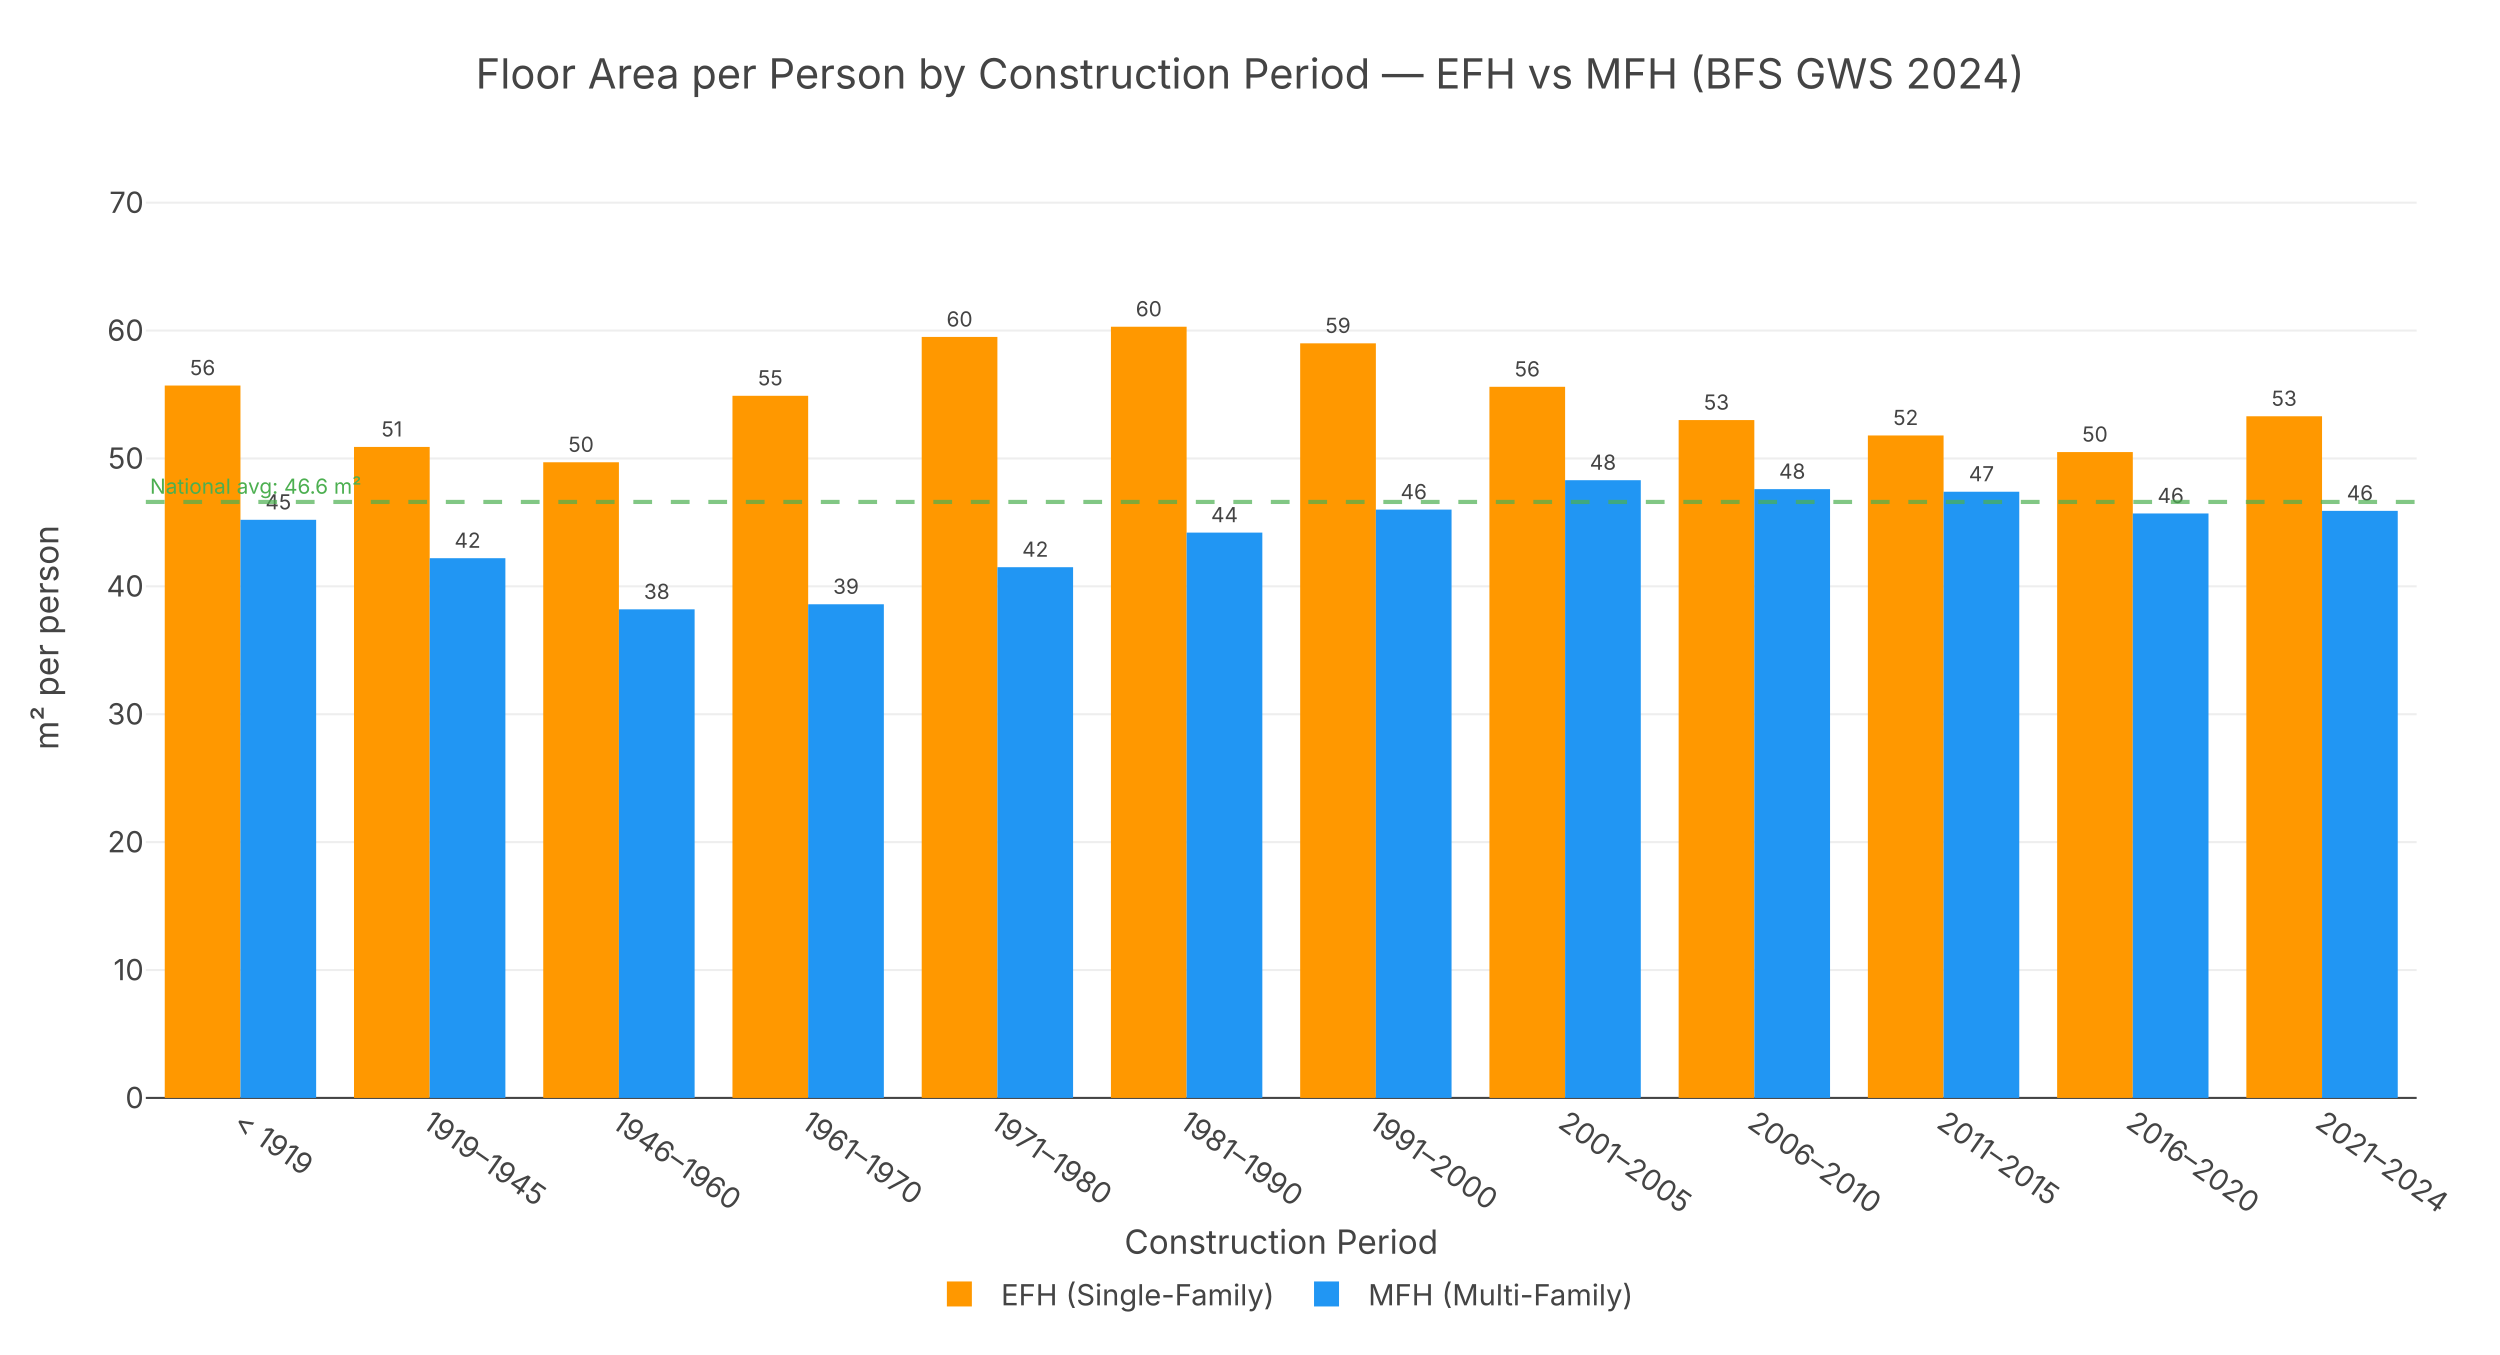
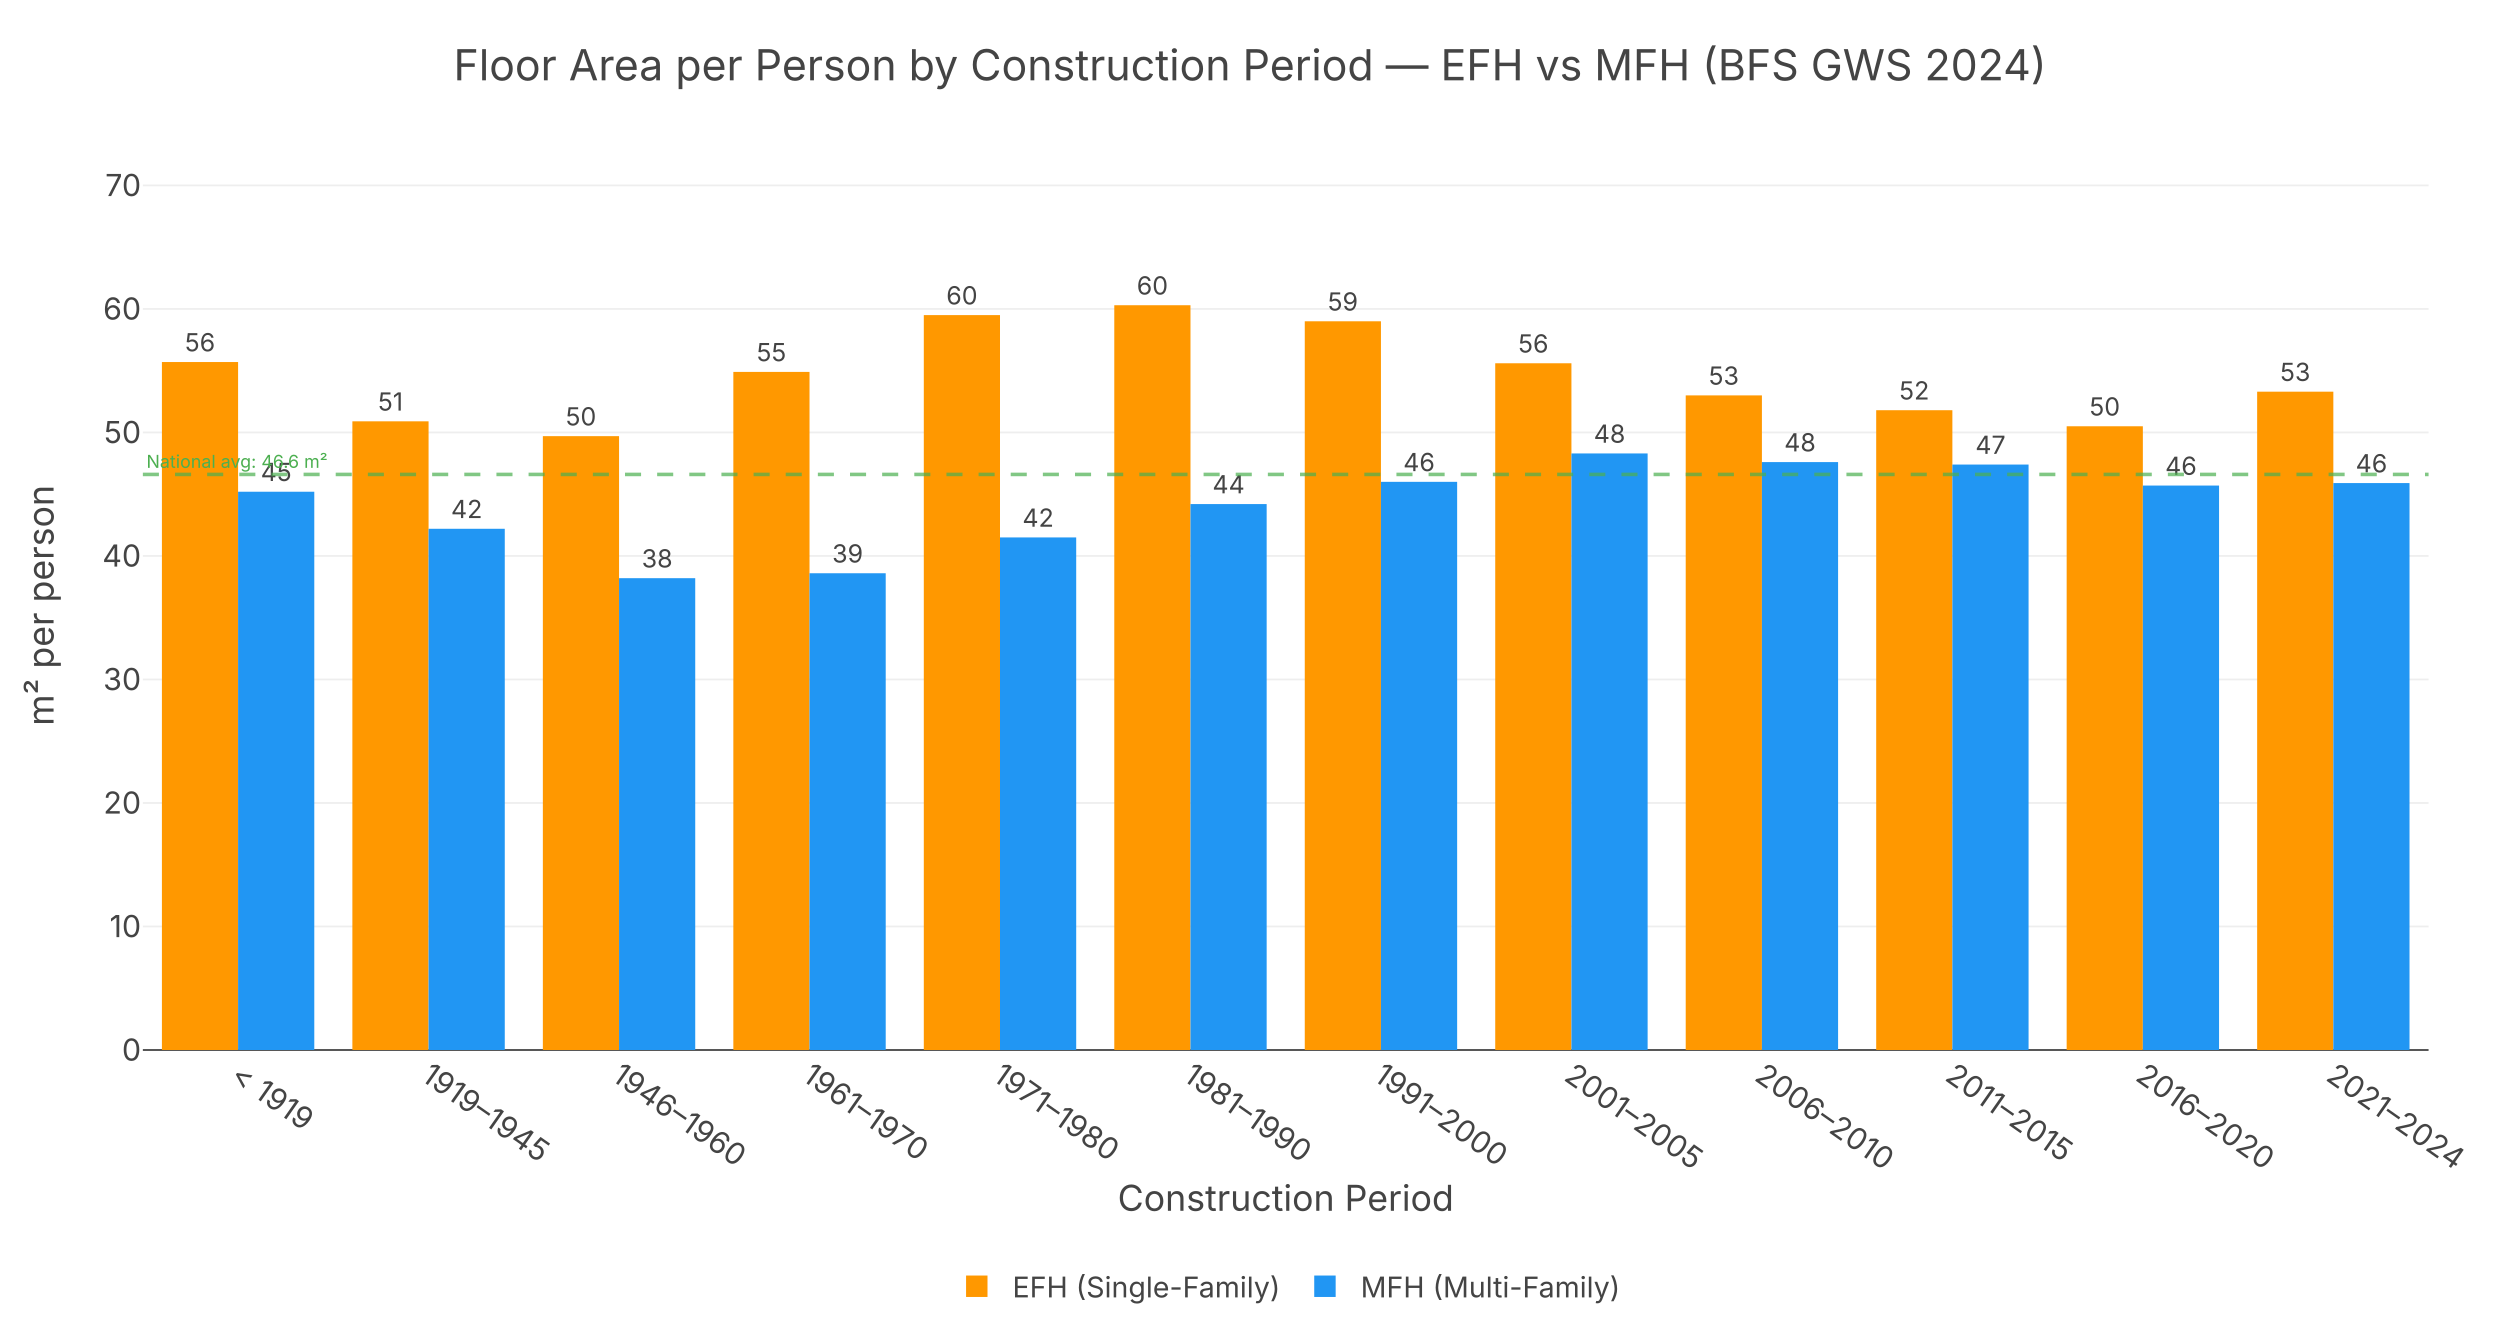
- <svg xmlns="http://www.w3.org/2000/svg" class="main-svg" width="1200" height="650" style="" viewBox="0 0 1200 650">
-   <rect x="0" y="0" width="1200" height="650" style="fill: rgb(255, 255, 255); fill-opacity: 1;" />
-   <defs id="defs-b9a126">
+ <svg xmlns="http://www.w3.org/2000/svg" class="main-svg" width="1400" height="750" style="" viewBox="0 0 1400 750">
+   <rect x="0" y="0" width="1400" height="750" style="fill: rgb(255, 255, 255); fill-opacity: 1;" />
+   <defs id="defs-a57d2b">
    <g class="clips">
-       <clipPath id="clipb9a126xyplot" class="plotclip">
-         <rect width="1090" height="442" />
+       <clipPath id="clipa57d2bxyplot" class="plotclip">
+         <rect width="1280" height="498" />
      </clipPath>
-       <clipPath class="axesclip" id="clipb9a126x">
-         <rect x="70" y="0" width="1090" height="650" />
+       <clipPath class="axesclip" id="clipa57d2bx">
+         <rect x="80" y="0" width="1280" height="750" />
      </clipPath>
-       <clipPath class="axesclip" id="clipb9a126y">
-         <rect x="0" y="85" width="1200" height="442" />
+       <clipPath class="axesclip" id="clipa57d2by">
+         <rect x="0" y="90" width="1400" height="498" />
      </clipPath>
-       <clipPath class="axesclip" id="clipb9a126xy">
-         <rect x="70" y="85" width="1090" height="442" />
+       <clipPath class="axesclip" id="clipa57d2bxy">
+         <rect x="80" y="90" width="1280" height="498" />
      </clipPath>
    </g>
    <g class="gradients" />
    <g class="patterns" />
  </defs>
  <g class="bglayer" />
  <g class="layer-below">
    <g class="imagelayer" />
    <g class="shapelayer" />
  </g>
  <g class="cartesianlayer">
    <g class="subplot xy">
      <g class="layer-subplot">
        <g class="shapelayer" />
        <g class="imagelayer" />
      </g>
      <g class="minor-gridlayer">
        <g class="x" />
        <g class="y" />
      </g>
      <g class="gridlayer">
        <g class="x" />
        <g class="y">
-           <path class="ygrid crisp" transform="translate(0,465.61)" d="M70,0h1090" style="stroke: rgb(238, 238, 238); stroke-opacity: 1; stroke-width: 1px;" />
-           <path class="ygrid crisp" transform="translate(0,404.22)" d="M70,0h1090" style="stroke: rgb(238, 238, 238); stroke-opacity: 1; stroke-width: 1px;" />
-           <path class="ygrid crisp" transform="translate(0,342.83)" d="M70,0h1090" style="stroke: rgb(238, 238, 238); stroke-opacity: 1; stroke-width: 1px;" />
-           <path class="ygrid crisp" transform="translate(0,281.44)" d="M70,0h1090" style="stroke: rgb(238, 238, 238); stroke-opacity: 1; stroke-width: 1px;" />
-           <path class="ygrid crisp" transform="translate(0,220.06)" d="M70,0h1090" style="stroke: rgb(238, 238, 238); stroke-opacity: 1; stroke-width: 1px;" />
-           <path class="ygrid crisp" transform="translate(0,158.67)" d="M70,0h1090" style="stroke: rgb(238, 238, 238); stroke-opacity: 1; stroke-width: 1px;" />
-           <path class="ygrid crisp" transform="translate(0,97.28)" d="M70,0h1090" style="stroke: rgb(238, 238, 238); stroke-opacity: 1; stroke-width: 1px;" />
+           <path class="ygrid crisp" transform="translate(0,518.83)" d="M80,0h1280" style="stroke: rgb(238, 238, 238); stroke-opacity: 1; stroke-width: 1px;" />
+           <path class="ygrid crisp" transform="translate(0,449.67)" d="M80,0h1280" style="stroke: rgb(238, 238, 238); stroke-opacity: 1; stroke-width: 1px;" />
+           <path class="ygrid crisp" transform="translate(0,380.5)" d="M80,0h1280" style="stroke: rgb(238, 238, 238); stroke-opacity: 1; stroke-width: 1px;" />
+           <path class="ygrid crisp" transform="translate(0,311.33)" d="M80,0h1280" style="stroke: rgb(238, 238, 238); stroke-opacity: 1; stroke-width: 1px;" />
+           <path class="ygrid crisp" transform="translate(0,242.17)" d="M80,0h1280" style="stroke: rgb(238, 238, 238); stroke-opacity: 1; stroke-width: 1px;" />
+           <path class="ygrid crisp" transform="translate(0,173)" d="M80,0h1280" style="stroke: rgb(238, 238, 238); stroke-opacity: 1; stroke-width: 1px;" />
+           <path class="ygrid crisp" transform="translate(0,103.83)" d="M80,0h1280" style="stroke: rgb(238, 238, 238); stroke-opacity: 1; stroke-width: 1px;" />
        </g>
      </g>
      <g class="zerolinelayer">
-         <path class="yzl zl crisp" transform="translate(0,527)" d="M70,0h1090" style="stroke: rgb(68, 68, 68); stroke-opacity: 1; stroke-width: 1px;" />
+         <path class="yzl zl crisp" transform="translate(0,588)" d="M80,0h1280" style="stroke: rgb(68, 68, 68); stroke-opacity: 1; stroke-width: 1px;" />
      </g>
      <g class="layer-between">
        <g class="shapelayer" />
        <g class="imagelayer" />
      </g>
      <path class="xlines-below" />
      <path class="ylines-below" />
      <g class="overlines-below" />
      <g class="xaxislayer-below" />
      <g class="yaxislayer-below" />
      <g class="overaxes-below" />
      <g class="overplot">
-         <g class="xy" transform="translate(70,85)" clip-path="url(#clipb9a126xyplot)">
+         <g class="xy" transform="translate(80,90)" clip-path="url(#clipa57d2bxyplot)">
          <g class="barlayer mlayer">
            <g class="trace bars" style="opacity: 1;">
              <g class="points">
                <g class="point">
-                   <path d="M9.08,442V100.06H45.42V442Z" style="vector-effect: none; opacity: 1; stroke-width: 0px; fill: rgb(255, 152, 0); fill-opacity: 1;" />
-                   <text class="bartext bartext-outside" text-anchor="middle" data-notex="1" x="0" y="0" style="font-family: Inter, Helvetica, Arial, sans-serif; font-size: 10px; fill: rgb(68, 68, 68); fill-opacity: 1; white-space: pre;" transform="translate(27.25,95.06)">56</text>
-                 </g>
-                 <g class="point">
-                   <path d="M99.92,442V129.53H136.25V442Z" style="vector-effect: none; opacity: 1; stroke-width: 0px; fill: rgb(255, 152, 0); fill-opacity: 1;" />
-                   <text class="bartext bartext-outside" text-anchor="middle" data-notex="1" x="0" y="0" style="font-family: Inter, Helvetica, Arial, sans-serif; font-size: 10px; fill: rgb(68, 68, 68); fill-opacity: 1; white-space: pre;" transform="translate(118.085,124.53)">51</text>
-                 </g>
-                 <g class="point">
-                   <path d="M190.75,442V136.9H227.08V442Z" style="vector-effect: none; opacity: 1; stroke-width: 0px; fill: rgb(255, 152, 0); fill-opacity: 1;" />
-                   <text class="bartext bartext-outside" text-anchor="middle" data-notex="1" x="0" y="0" style="font-family: Inter, Helvetica, Arial, sans-serif; font-size: 10px; fill: rgb(68, 68, 68); fill-opacity: 1; white-space: pre;" transform="translate(208.915,131.9)">50</text>
-                 </g>
-                 <g class="point">
-                   <path d="M281.58,442V104.97H317.92V442Z" style="vector-effect: none; opacity: 1; stroke-width: 0px; fill: rgb(255, 152, 0); fill-opacity: 1;" />
-                   <text class="bartext bartext-outside" text-anchor="middle" data-notex="1" x="0" y="0" style="font-family: Inter, Helvetica, Arial, sans-serif; font-size: 10px; fill: rgb(68, 68, 68); fill-opacity: 1; white-space: pre;" transform="translate(299.75,99.97)">55</text>
-                 </g>
-                 <g class="point">
-                   <path d="M372.42,442V76.74H408.75V442Z" style="vector-effect: none; opacity: 1; stroke-width: 0px; fill: rgb(255, 152, 0); fill-opacity: 1;" />
-                   <text class="bartext bartext-outside" text-anchor="middle" data-notex="1" x="0" y="0" style="font-family: Inter, Helvetica, Arial, sans-serif; font-size: 10px; fill: rgb(68, 68, 68); fill-opacity: 1; white-space: pre;" transform="translate(390.585,71.74)">60</text>
-                 </g>
-                 <g class="point">
-                   <path d="M463.25,442V71.82H499.58V442Z" style="vector-effect: none; opacity: 1; stroke-width: 0px; fill: rgb(255, 152, 0); fill-opacity: 1;" />
-                   <text class="bartext bartext-outside" text-anchor="middle" data-notex="1" x="0" y="0" style="font-family: Inter, Helvetica, Arial, sans-serif; font-size: 10px; fill: rgb(68, 68, 68); fill-opacity: 1; white-space: pre;" transform="translate(481.415,66.82)">60</text>
-                 </g>
-                 <g class="point">
-                   <path d="M554.08,442V79.81H590.42V442Z" style="vector-effect: none; opacity: 1; stroke-width: 0px; fill: rgb(255, 152, 0); fill-opacity: 1;" />
-                   <text class="bartext bartext-outside" text-anchor="middle" data-notex="1" x="0" y="0" style="font-family: Inter, Helvetica, Arial, sans-serif; font-size: 10px; fill: rgb(68, 68, 68); fill-opacity: 1; white-space: pre;" transform="translate(572.25,74.81)">59</text>
-                 </g>
-                 <g class="point">
-                   <path d="M644.92,442V100.68H681.25V442Z" style="vector-effect: none; opacity: 1; stroke-width: 0px; fill: rgb(255, 152, 0); fill-opacity: 1;" />
-                   <text class="bartext bartext-outside" text-anchor="middle" data-notex="1" x="0" y="0" style="font-family: Inter, Helvetica, Arial, sans-serif; font-size: 10px; fill: rgb(68, 68, 68); fill-opacity: 1; white-space: pre;" transform="translate(663.085,95.68)">56</text>
-                 </g>
-                 <g class="point">
-                   <path d="M735.75,442V116.64H772.08V442Z" style="vector-effect: none; opacity: 1; stroke-width: 0px; fill: rgb(255, 152, 0); fill-opacity: 1;" />
-                   <text class="bartext bartext-outside" text-anchor="middle" data-notex="1" x="0" y="0" style="font-family: Inter, Helvetica, Arial, sans-serif; font-size: 10px; fill: rgb(68, 68, 68); fill-opacity: 1; white-space: pre;" transform="translate(753.915,111.64)">53</text>
-                 </g>
-                 <g class="point">
-                   <path d="M826.58,442V124.01H862.92V442Z" style="vector-effect: none; opacity: 1; stroke-width: 0px; fill: rgb(255, 152, 0); fill-opacity: 1;" />
-                   <text class="bartext bartext-outside" text-anchor="middle" data-notex="1" x="0" y="0" style="font-family: Inter, Helvetica, Arial, sans-serif; font-size: 10px; fill: rgb(68, 68, 68); fill-opacity: 1; white-space: pre;" transform="translate(844.75,119.01)">52</text>
-                 </g>
-                 <g class="point">
-                   <path d="M917.42,442V131.99H953.75V442Z" style="vector-effect: none; opacity: 1; stroke-width: 0px; fill: rgb(255, 152, 0); fill-opacity: 1;" />
-                   <text class="bartext bartext-outside" text-anchor="middle" data-notex="1" x="0" y="0" style="font-family: Inter, Helvetica, Arial, sans-serif; font-size: 10px; fill: rgb(68, 68, 68); fill-opacity: 1; white-space: pre;" transform="translate(935.585,126.99)">50</text>
-                 </g>
-                 <g class="point">
-                   <path d="M1008.25,442V114.8H1044.58V442Z" style="vector-effect: none; opacity: 1; stroke-width: 0px; fill: rgb(255, 152, 0); fill-opacity: 1;" />
-                   <text class="bartext bartext-outside" text-anchor="middle" data-notex="1" x="0" y="0" style="font-family: Inter, Helvetica, Arial, sans-serif; font-size: 10px; fill: rgb(68, 68, 68); fill-opacity: 1; white-space: pre;" transform="translate(1026.415,109.8)">53</text>
+                   <path d="M10.67,498V112.74H53.33V498Z" style="vector-effect: none; opacity: 1; stroke-width: 0px; fill: rgb(255, 152, 0); fill-opacity: 1;" />
+                   <text class="bartext bartext-outside" text-anchor="middle" data-notex="1" x="0" y="0" style="font-family: Inter, Helvetica, Arial, sans-serif; font-size: 14px; fill: rgb(68, 68, 68); fill-opacity: 1; white-space: pre;" transform="translate(32,106.74)">56</text>
+                 </g>
+                 <g class="point">
+                   <path d="M117.33,498V145.94H160V498Z" style="vector-effect: none; opacity: 1; stroke-width: 0px; fill: rgb(255, 152, 0); fill-opacity: 1;" />
+                   <text class="bartext bartext-outside" text-anchor="middle" data-notex="1" x="0" y="0" style="font-family: Inter, Helvetica, Arial, sans-serif; font-size: 14px; fill: rgb(68, 68, 68); fill-opacity: 1; white-space: pre;" transform="translate(138.665,139.94)">51</text>
+                 </g>
+                 <g class="point">
+                   <path d="M224,498V154.24H266.67V498Z" style="vector-effect: none; opacity: 1; stroke-width: 0px; fill: rgb(255, 152, 0); fill-opacity: 1;" />
+                   <text class="bartext bartext-outside" text-anchor="middle" data-notex="1" x="0" y="0" style="font-family: Inter, Helvetica, Arial, sans-serif; font-size: 14px; fill: rgb(68, 68, 68); fill-opacity: 1; white-space: pre;" transform="translate(245.335,148.24)">50</text>
+                 </g>
+                 <g class="point">
+                   <path d="M330.67,498V118.27H373.33V498Z" style="vector-effect: none; opacity: 1; stroke-width: 0px; fill: rgb(255, 152, 0); fill-opacity: 1;" />
+                   <text class="bartext bartext-outside" text-anchor="middle" data-notex="1" x="0" y="0" style="font-family: Inter, Helvetica, Arial, sans-serif; font-size: 14px; fill: rgb(68, 68, 68); fill-opacity: 1; white-space: pre;" transform="translate(352,112.27)">55</text>
+                 </g>
+                 <g class="point">
+                   <path d="M437.33,498V86.46H480V498Z" style="vector-effect: none; opacity: 1; stroke-width: 0px; fill: rgb(255, 152, 0); fill-opacity: 1;" />
+                   <text class="bartext bartext-outside" text-anchor="middle" data-notex="1" x="0" y="0" style="font-family: Inter, Helvetica, Arial, sans-serif; font-size: 14px; fill: rgb(68, 68, 68); fill-opacity: 1; white-space: pre;" transform="translate(458.665,80.46)">60</text>
+                 </g>
+                 <g class="point">
+                   <path d="M544,498V80.93H586.67V498Z" style="vector-effect: none; opacity: 1; stroke-width: 0px; fill: rgb(255, 152, 0); fill-opacity: 1;" />
+                   <text class="bartext bartext-outside" text-anchor="middle" data-notex="1" x="0" y="0" style="font-family: Inter, Helvetica, Arial, sans-serif; font-size: 14px; fill: rgb(68, 68, 68); fill-opacity: 1; white-space: pre;" transform="translate(565.335,74.93)">60</text>
+                 </g>
+                 <g class="point">
+                   <path d="M650.67,498V89.92H693.33V498Z" style="vector-effect: none; opacity: 1; stroke-width: 0px; fill: rgb(255, 152, 0); fill-opacity: 1;" />
+                   <text class="bartext bartext-outside" text-anchor="middle" data-notex="1" x="0" y="0" style="font-family: Inter, Helvetica, Arial, sans-serif; font-size: 14px; fill: rgb(68, 68, 68); fill-opacity: 1; white-space: pre;" transform="translate(672,83.92)">59</text>
+                 </g>
+                 <g class="point">
+                   <path d="M757.33,498V113.43H800V498Z" style="vector-effect: none; opacity: 1; stroke-width: 0px; fill: rgb(255, 152, 0); fill-opacity: 1;" />
+                   <text class="bartext bartext-outside" text-anchor="middle" data-notex="1" x="0" y="0" style="font-family: Inter, Helvetica, Arial, sans-serif; font-size: 14px; fill: rgb(68, 68, 68); fill-opacity: 1; white-space: pre;" transform="translate(778.665,107.43)">56</text>
+                 </g>
+                 <g class="point">
+                   <path d="M864,498V131.42H906.67V498Z" style="vector-effect: none; opacity: 1; stroke-width: 0px; fill: rgb(255, 152, 0); fill-opacity: 1;" />
+                   <text class="bartext bartext-outside" text-anchor="middle" data-notex="1" x="0" y="0" style="font-family: Inter, Helvetica, Arial, sans-serif; font-size: 14px; fill: rgb(68, 68, 68); fill-opacity: 1; white-space: pre;" transform="translate(885.335,125.42)">53</text>
+                 </g>
+                 <g class="point">
+                   <path d="M970.67,498V139.72H1013.33V498Z" style="vector-effect: none; opacity: 1; stroke-width: 0px; fill: rgb(255, 152, 0); fill-opacity: 1;" />
+                   <text class="bartext bartext-outside" text-anchor="middle" data-notex="1" x="0" y="0" style="font-family: Inter, Helvetica, Arial, sans-serif; font-size: 14px; fill: rgb(68, 68, 68); fill-opacity: 1; white-space: pre;" transform="translate(992,133.72)">52</text>
+                 </g>
+                 <g class="point">
+                   <path d="M1077.33,498V148.71H1120V498Z" style="vector-effect: none; opacity: 1; stroke-width: 0px; fill: rgb(255, 152, 0); fill-opacity: 1;" />
+                   <text class="bartext bartext-outside" text-anchor="middle" data-notex="1" x="0" y="0" style="font-family: Inter, Helvetica, Arial, sans-serif; font-size: 14px; fill: rgb(68, 68, 68); fill-opacity: 1; white-space: pre;" transform="translate(1098.665,142.71)">50</text>
+                 </g>
+                 <g class="point">
+                   <path d="M1184,498V129.34H1226.67V498Z" style="vector-effect: none; opacity: 1; stroke-width: 0px; fill: rgb(255, 152, 0); fill-opacity: 1;" />
+                   <text class="bartext bartext-outside" text-anchor="middle" data-notex="1" x="0" y="0" style="font-family: Inter, Helvetica, Arial, sans-serif; font-size: 14px; fill: rgb(68, 68, 68); fill-opacity: 1; white-space: pre;" transform="translate(1205.335,123.34)">53</text>
                </g>
              </g>
            </g>
            <g class="trace bars" style="opacity: 1;">
              <g class="points">
                <g class="point">
-                   <path d="M45.42,442V164.52H81.75V442Z" style="vector-effect: none; opacity: 1; stroke-width: 0px; fill: rgb(33, 150, 243); fill-opacity: 1;" />
-                   <text class="bartext bartext-outside" text-anchor="middle" data-notex="1" x="0" y="0" style="font-family: Inter, Helvetica, Arial, sans-serif; font-size: 10px; fill: rgb(68, 68, 68); fill-opacity: 1; white-space: pre;" transform="translate(63.585,159.52)">45</text>
-                 </g>
-                 <g class="point">
-                   <path d="M136.25,442V182.94H172.58V442Z" style="vector-effect: none; opacity: 1; stroke-width: 0px; fill: rgb(33, 150, 243); fill-opacity: 1;" />
-                   <text class="bartext bartext-outside" text-anchor="middle" data-notex="1" x="0" y="0" style="font-family: Inter, Helvetica, Arial, sans-serif; font-size: 10px; fill: rgb(68, 68, 68); fill-opacity: 1; white-space: pre;" transform="translate(154.415,177.94)">42</text>
-                 </g>
-                 <g class="point">
-                   <path d="M227.08,442V207.49H263.42V442Z" style="vector-effect: none; opacity: 1; stroke-width: 0px; fill: rgb(33, 150, 243); fill-opacity: 1;" />
-                   <text class="bartext bartext-outside" text-anchor="middle" data-notex="1" x="0" y="0" style="font-family: Inter, Helvetica, Arial, sans-serif; font-size: 10px; fill: rgb(68, 68, 68); fill-opacity: 1; white-space: pre;" transform="translate(245.25,202.49)">38</text>
-                 </g>
-                 <g class="point">
-                   <path d="M317.92,442V205.04H354.25V442Z" style="vector-effect: none; opacity: 1; stroke-width: 0px; fill: rgb(33, 150, 243); fill-opacity: 1;" />
-                   <text class="bartext bartext-outside" text-anchor="middle" data-notex="1" x="0" y="0" style="font-family: Inter, Helvetica, Arial, sans-serif; font-size: 10px; fill: rgb(68, 68, 68); fill-opacity: 1; white-space: pre;" transform="translate(336.085,200.04)">39</text>
-                 </g>
-                 <g class="point">
-                   <path d="M408.75,442V187.24H445.08V442Z" style="vector-effect: none; opacity: 1; stroke-width: 0px; fill: rgb(33, 150, 243); fill-opacity: 1;" />
-                   <text class="bartext bartext-outside" text-anchor="middle" data-notex="1" x="0" y="0" style="font-family: Inter, Helvetica, Arial, sans-serif; font-size: 10px; fill: rgb(68, 68, 68); fill-opacity: 1; white-space: pre;" transform="translate(426.915,182.24)">42</text>
-                 </g>
-                 <g class="point">
-                   <path d="M499.58,442V170.66H535.92V442Z" style="vector-effect: none; opacity: 1; stroke-width: 0px; fill: rgb(33, 150, 243); fill-opacity: 1;" />
-                   <text class="bartext bartext-outside" text-anchor="middle" data-notex="1" x="0" y="0" style="font-family: Inter, Helvetica, Arial, sans-serif; font-size: 10px; fill: rgb(68, 68, 68); fill-opacity: 1; white-space: pre;" transform="translate(517.75,165.66)">44</text>
-                 </g>
-                 <g class="point">
-                   <path d="M590.42,442V159.61H626.75V442Z" style="vector-effect: none; opacity: 1; stroke-width: 0px; fill: rgb(33, 150, 243); fill-opacity: 1;" />
-                   <text class="bartext bartext-outside" text-anchor="middle" data-notex="1" x="0" y="0" style="font-family: Inter, Helvetica, Arial, sans-serif; font-size: 10px; fill: rgb(68, 68, 68); fill-opacity: 1; white-space: pre;" transform="translate(608.585,154.61)">46</text>
-                 </g>
-                 <g class="point">
-                   <path d="M681.25,442V145.49H717.58V442Z" style="vector-effect: none; opacity: 1; stroke-width: 0px; fill: rgb(33, 150, 243); fill-opacity: 1;" />
-                   <text class="bartext bartext-outside" text-anchor="middle" data-notex="1" x="0" y="0" style="font-family: Inter, Helvetica, Arial, sans-serif; font-size: 10px; fill: rgb(68, 68, 68); fill-opacity: 1; white-space: pre;" transform="translate(699.415,140.49)">48</text>
-                 </g>
-                 <g class="point">
-                   <path d="M772.08,442V149.79H808.42V442Z" style="vector-effect: none; opacity: 1; stroke-width: 0px; fill: rgb(33, 150, 243); fill-opacity: 1;" />
-                   <text class="bartext bartext-outside" text-anchor="middle" data-notex="1" x="0" y="0" style="font-family: Inter, Helvetica, Arial, sans-serif; font-size: 10px; fill: rgb(68, 68, 68); fill-opacity: 1; white-space: pre;" transform="translate(790.25,144.79)">48</text>
-                 </g>
-                 <g class="point">
-                   <path d="M862.92,442V151.02H899.25V442Z" style="vector-effect: none; opacity: 1; stroke-width: 0px; fill: rgb(33, 150, 243); fill-opacity: 1;" />
-                   <text class="bartext bartext-outside" text-anchor="middle" data-notex="1" x="0" y="0" style="font-family: Inter, Helvetica, Arial, sans-serif; font-size: 10px; fill: rgb(68, 68, 68); fill-opacity: 1; white-space: pre;" transform="translate(881.085,146.02)">47</text>
-                 </g>
-                 <g class="point">
-                   <path d="M953.75,442V161.45H990.08V442Z" style="vector-effect: none; opacity: 1; stroke-width: 0px; fill: rgb(33, 150, 243); fill-opacity: 1;" />
-                   <text class="bartext bartext-outside" text-anchor="middle" data-notex="1" x="0" y="0" style="font-family: Inter, Helvetica, Arial, sans-serif; font-size: 10px; fill: rgb(68, 68, 68); fill-opacity: 1; white-space: pre;" transform="translate(971.915,156.45)">46</text>
-                 </g>
-                 <g class="point">
-                   <path d="M1044.58,442V160.22H1080.92V442Z" style="vector-effect: none; opacity: 1; stroke-width: 0px; fill: rgb(33, 150, 243); fill-opacity: 1;" />
-                   <text class="bartext bartext-outside" text-anchor="middle" data-notex="1" x="0" y="0" style="font-family: Inter, Helvetica, Arial, sans-serif; font-size: 10px; fill: rgb(68, 68, 68); fill-opacity: 1; white-space: pre;" transform="translate(1062.75,155.22)">46</text>
+                   <path d="M53.33,498V185.37H96V498Z" style="vector-effect: none; opacity: 1; stroke-width: 0px; fill: rgb(33, 150, 243); fill-opacity: 1;" />
+                   <text class="bartext bartext-outside" text-anchor="middle" data-notex="1" x="0" y="0" style="font-family: Inter, Helvetica, Arial, sans-serif; font-size: 14px; fill: rgb(68, 68, 68); fill-opacity: 1; white-space: pre;" transform="translate(74.665,179.37)">45</text>
+                 </g>
+                 <g class="point">
+                   <path d="M160,498V206.12H202.67V498Z" style="vector-effect: none; opacity: 1; stroke-width: 0px; fill: rgb(33, 150, 243); fill-opacity: 1;" />
+                   <text class="bartext bartext-outside" text-anchor="middle" data-notex="1" x="0" y="0" style="font-family: Inter, Helvetica, Arial, sans-serif; font-size: 14px; fill: rgb(68, 68, 68); fill-opacity: 1; white-space: pre;" transform="translate(181.335,200.12)">42</text>
+                 </g>
+                 <g class="point">
+                   <path d="M266.67,498V233.78H309.33V498Z" style="vector-effect: none; opacity: 1; stroke-width: 0px; fill: rgb(33, 150, 243); fill-opacity: 1;" />
+                   <text class="bartext bartext-outside" text-anchor="middle" data-notex="1" x="0" y="0" style="font-family: Inter, Helvetica, Arial, sans-serif; font-size: 14px; fill: rgb(68, 68, 68); fill-opacity: 1; white-space: pre;" transform="translate(288,227.78)">38</text>
+                 </g>
+                 <g class="point">
+                   <path d="M373.33,498V231.02H416V498Z" style="vector-effect: none; opacity: 1; stroke-width: 0px; fill: rgb(33, 150, 243); fill-opacity: 1;" />
+                   <text class="bartext bartext-outside" text-anchor="middle" data-notex="1" x="0" y="0" style="font-family: Inter, Helvetica, Arial, sans-serif; font-size: 14px; fill: rgb(68, 68, 68); fill-opacity: 1; white-space: pre;" transform="translate(394.665,225.02)">39</text>
+                 </g>
+                 <g class="point">
+                   <path d="M480,498V210.96H522.67V498Z" style="vector-effect: none; opacity: 1; stroke-width: 0px; fill: rgb(33, 150, 243); fill-opacity: 1;" />
+                   <text class="bartext bartext-outside" text-anchor="middle" data-notex="1" x="0" y="0" style="font-family: Inter, Helvetica, Arial, sans-serif; font-size: 14px; fill: rgb(68, 68, 68); fill-opacity: 1; white-space: pre;" transform="translate(501.335,204.96)">42</text>
+                 </g>
+                 <g class="point">
+                   <path d="M586.67,498V192.28H629.33V498Z" style="vector-effect: none; opacity: 1; stroke-width: 0px; fill: rgb(33, 150, 243); fill-opacity: 1;" />
+                   <text class="bartext bartext-outside" text-anchor="middle" data-notex="1" x="0" y="0" style="font-family: Inter, Helvetica, Arial, sans-serif; font-size: 14px; fill: rgb(68, 68, 68); fill-opacity: 1; white-space: pre;" transform="translate(608,186.28)">44</text>
+                 </g>
+                 <g class="point">
+                   <path d="M693.33,498V179.83H736V498Z" style="vector-effect: none; opacity: 1; stroke-width: 0px; fill: rgb(33, 150, 243); fill-opacity: 1;" />
+                   <text class="bartext bartext-outside" text-anchor="middle" data-notex="1" x="0" y="0" style="font-family: Inter, Helvetica, Arial, sans-serif; font-size: 14px; fill: rgb(68, 68, 68); fill-opacity: 1; white-space: pre;" transform="translate(714.665,173.83)">46</text>
+                 </g>
+                 <g class="point">
+                   <path d="M800,498V163.93H842.67V498Z" style="vector-effect: none; opacity: 1; stroke-width: 0px; fill: rgb(33, 150, 243); fill-opacity: 1;" />
+                   <text class="bartext bartext-outside" text-anchor="middle" data-notex="1" x="0" y="0" style="font-family: Inter, Helvetica, Arial, sans-serif; font-size: 14px; fill: rgb(68, 68, 68); fill-opacity: 1; white-space: pre;" transform="translate(821.335,157.93)">48</text>
+                 </g>
+                 <g class="point">
+                   <path d="M906.67,498V168.77H949.33V498Z" style="vector-effect: none; opacity: 1; stroke-width: 0px; fill: rgb(33, 150, 243); fill-opacity: 1;" />
+                   <text class="bartext bartext-outside" text-anchor="middle" data-notex="1" x="0" y="0" style="font-family: Inter, Helvetica, Arial, sans-serif; font-size: 14px; fill: rgb(68, 68, 68); fill-opacity: 1; white-space: pre;" transform="translate(928,162.77)">48</text>
+                 </g>
+                 <g class="point">
+                   <path d="M1013.33,498V170.15H1056V498Z" style="vector-effect: none; opacity: 1; stroke-width: 0px; fill: rgb(33, 150, 243); fill-opacity: 1;" />
+                   <text class="bartext bartext-outside" text-anchor="middle" data-notex="1" x="0" y="0" style="font-family: Inter, Helvetica, Arial, sans-serif; font-size: 14px; fill: rgb(68, 68, 68); fill-opacity: 1; white-space: pre;" transform="translate(1034.665,164.15)">47</text>
+                 </g>
+                 <g class="point">
+                   <path d="M1120,498V181.91H1162.67V498Z" style="vector-effect: none; opacity: 1; stroke-width: 0px; fill: rgb(33, 150, 243); fill-opacity: 1;" />
+                   <text class="bartext bartext-outside" text-anchor="middle" data-notex="1" x="0" y="0" style="font-family: Inter, Helvetica, Arial, sans-serif; font-size: 14px; fill: rgb(68, 68, 68); fill-opacity: 1; white-space: pre;" transform="translate(1141.335,175.91)">46</text>
+                 </g>
+                 <g class="point">
+                   <path d="M1226.67,498V180.52H1269.33V498Z" style="vector-effect: none; opacity: 1; stroke-width: 0px; fill: rgb(33, 150, 243); fill-opacity: 1;" />
+                   <text class="bartext bartext-outside" text-anchor="middle" data-notex="1" x="0" y="0" style="font-family: Inter, Helvetica, Arial, sans-serif; font-size: 14px; fill: rgb(68, 68, 68); fill-opacity: 1; white-space: pre;" transform="translate(1248,174.52)">46</text>
                </g>
              </g>
            </g>
          </g>
        </g>
      </g>
      <g class="zerolinelayer-above" />
      <path class="xlines-above crisp" d="M0,0" style="fill: none;" />
      <path class="ylines-above crisp" d="M0,0" style="fill: none;" />
      <g class="overlines-above" />
      <g class="xaxislayer-above">
        <g class="xtick">
-           <text text-anchor="start" x="0" y="542" transform="translate(115.42,0) rotate(35,0,535)" style="font-family: Inter, Helvetica, Arial, sans-serif; font-size: 14px; fill: rgb(68, 68, 68); fill-opacity: 1; white-space: pre;">&lt; 1919</text>
-         </g>
-         <g class="xtick">
-           <text text-anchor="start" x="0" y="542" transform="translate(206.25,0) rotate(35,0,535)" style="font-family: Inter, Helvetica, Arial, sans-serif; font-size: 14px; fill: rgb(68, 68, 68); fill-opacity: 1; white-space: pre;">1919–1945</text>
-         </g>
-         <g class="xtick">
-           <text text-anchor="start" x="0" y="542" transform="translate(297.08,0) rotate(35,0,535)" style="font-family: Inter, Helvetica, Arial, sans-serif; font-size: 14px; fill: rgb(68, 68, 68); fill-opacity: 1; white-space: pre;">1946–1960</text>
-         </g>
-         <g class="xtick">
-           <text text-anchor="start" x="0" y="542" transform="translate(387.92,0) rotate(35,0,535)" style="font-family: Inter, Helvetica, Arial, sans-serif; font-size: 14px; fill: rgb(68, 68, 68); fill-opacity: 1; white-space: pre;">1961–1970</text>
-         </g>
-         <g class="xtick">
-           <text text-anchor="start" x="0" y="542" transform="translate(478.75,0) rotate(35,0,535)" style="font-family: Inter, Helvetica, Arial, sans-serif; font-size: 14px; fill: rgb(68, 68, 68); fill-opacity: 1; white-space: pre;">1971–1980</text>
-         </g>
-         <g class="xtick">
-           <text text-anchor="start" x="0" y="542" transform="translate(569.58,0) rotate(35,0,535)" style="font-family: Inter, Helvetica, Arial, sans-serif; font-size: 14px; fill: rgb(68, 68, 68); fill-opacity: 1; white-space: pre;">1981–1990</text>
-         </g>
-         <g class="xtick">
-           <text text-anchor="start" x="0" y="542" transform="translate(660.42,0) rotate(35,0,535)" style="font-family: Inter, Helvetica, Arial, sans-serif; font-size: 14px; fill: rgb(68, 68, 68); fill-opacity: 1; white-space: pre;">1991–2000</text>
-         </g>
-         <g class="xtick">
-           <text text-anchor="start" x="0" y="542" transform="translate(751.25,0) rotate(35,0,535)" style="font-family: Inter, Helvetica, Arial, sans-serif; font-size: 14px; fill: rgb(68, 68, 68); fill-opacity: 1; white-space: pre;">2001–2005</text>
-         </g>
-         <g class="xtick">
-           <text text-anchor="start" x="0" y="542" transform="translate(842.08,0) rotate(35,0,535)" style="font-family: Inter, Helvetica, Arial, sans-serif; font-size: 14px; fill: rgb(68, 68, 68); fill-opacity: 1; white-space: pre;">2006–2010</text>
-         </g>
-         <g class="xtick">
-           <text text-anchor="start" x="0" y="542" transform="translate(932.92,0) rotate(35,0,535)" style="font-family: Inter, Helvetica, Arial, sans-serif; font-size: 14px; fill: rgb(68, 68, 68); fill-opacity: 1; white-space: pre;">2011–2015</text>
-         </g>
-         <g class="xtick">
-           <text text-anchor="start" x="0" y="542" transform="translate(1023.75,0) rotate(35,0,535)" style="font-family: Inter, Helvetica, Arial, sans-serif; font-size: 14px; fill: rgb(68, 68, 68); fill-opacity: 1; white-space: pre;">2016–2020</text>
-         </g>
-         <g class="xtick">
-           <text text-anchor="start" x="0" y="542" transform="translate(1114.58,0) rotate(35,0,535)" style="font-family: Inter, Helvetica, Arial, sans-serif; font-size: 14px; fill: rgb(68, 68, 68); fill-opacity: 1; white-space: pre;">2021–2024</text>
+           <text text-anchor="start" x="0" y="606" transform="translate(133.33,0) rotate(35,0,597.5)" style="font-family: Inter, Helvetica, Arial, sans-serif; font-size: 17px; fill: rgb(68, 68, 68); fill-opacity: 1; white-space: pre;">&lt; 1919</text>
+         </g>
+         <g class="xtick">
+           <text text-anchor="start" x="0" y="606" transform="translate(240,0) rotate(35,0,597.5)" style="font-family: Inter, Helvetica, Arial, sans-serif; font-size: 17px; fill: rgb(68, 68, 68); fill-opacity: 1; white-space: pre;">1919–1945</text>
+         </g>
+         <g class="xtick">
+           <text text-anchor="start" x="0" y="606" transform="translate(346.67,0) rotate(35,0,597.5)" style="font-family: Inter, Helvetica, Arial, sans-serif; font-size: 17px; fill: rgb(68, 68, 68); fill-opacity: 1; white-space: pre;">1946–1960</text>
+         </g>
+         <g class="xtick">
+           <text text-anchor="start" x="0" y="606" transform="translate(453.33,0) rotate(35,0,597.5)" style="font-family: Inter, Helvetica, Arial, sans-serif; font-size: 17px; fill: rgb(68, 68, 68); fill-opacity: 1; white-space: pre;">1961–1970</text>
+         </g>
+         <g class="xtick">
+           <text text-anchor="start" x="0" y="606" transform="translate(560,0) rotate(35,0,597.5)" style="font-family: Inter, Helvetica, Arial, sans-serif; font-size: 17px; fill: rgb(68, 68, 68); fill-opacity: 1; white-space: pre;">1971–1980</text>
+         </g>
+         <g class="xtick">
+           <text text-anchor="start" x="0" y="606" transform="translate(666.67,0) rotate(35,0,597.5)" style="font-family: Inter, Helvetica, Arial, sans-serif; font-size: 17px; fill: rgb(68, 68, 68); fill-opacity: 1; white-space: pre;">1981–1990</text>
+         </g>
+         <g class="xtick">
+           <text text-anchor="start" x="0" y="606" transform="translate(773.33,0) rotate(35,0,597.5)" style="font-family: Inter, Helvetica, Arial, sans-serif; font-size: 17px; fill: rgb(68, 68, 68); fill-opacity: 1; white-space: pre;">1991–2000</text>
+         </g>
+         <g class="xtick">
+           <text text-anchor="start" x="0" y="606" transform="translate(880,0) rotate(35,0,597.5)" style="font-family: Inter, Helvetica, Arial, sans-serif; font-size: 17px; fill: rgb(68, 68, 68); fill-opacity: 1; white-space: pre;">2001–2005</text>
+         </g>
+         <g class="xtick">
+           <text text-anchor="start" x="0" y="606" transform="translate(986.67,0) rotate(35,0,597.5)" style="font-family: Inter, Helvetica, Arial, sans-serif; font-size: 17px; fill: rgb(68, 68, 68); fill-opacity: 1; white-space: pre;">2006–2010</text>
+         </g>
+         <g class="xtick">
+           <text text-anchor="start" x="0" y="606" transform="translate(1093.33,0) rotate(35,0,597.5)" style="font-family: Inter, Helvetica, Arial, sans-serif; font-size: 17px; fill: rgb(68, 68, 68); fill-opacity: 1; white-space: pre;">2011–2015</text>
+         </g>
+         <g class="xtick">
+           <text text-anchor="start" x="0" y="606" transform="translate(1200,0) rotate(35,0,597.5)" style="font-family: Inter, Helvetica, Arial, sans-serif; font-size: 17px; fill: rgb(68, 68, 68); fill-opacity: 1; white-space: pre;">2016–2020</text>
+         </g>
+         <g class="xtick">
+           <text text-anchor="start" x="0" y="606" transform="translate(1306.67,0) rotate(35,0,597.5)" style="font-family: Inter, Helvetica, Arial, sans-serif; font-size: 17px; fill: rgb(68, 68, 68); fill-opacity: 1; white-space: pre;">2021–2024</text>
        </g>
      </g>
      <g class="yaxislayer-above">
        <g class="ytick">
-           <text text-anchor="end" x="69" y="4.9" transform="translate(0,527)" style="font-family: Inter, Helvetica, Arial, sans-serif; font-size: 14px; fill: rgb(68, 68, 68); fill-opacity: 1; white-space: pre;">0</text>
-         </g>
-         <g class="ytick">
-           <text text-anchor="end" x="69" y="4.9" style="font-family: Inter, Helvetica, Arial, sans-serif; font-size: 14px; fill: rgb(68, 68, 68); fill-opacity: 1; white-space: pre;" transform="translate(0,465.61)">10</text>
-         </g>
-         <g class="ytick">
-           <text text-anchor="end" x="69" y="4.9" style="font-family: Inter, Helvetica, Arial, sans-serif; font-size: 14px; fill: rgb(68, 68, 68); fill-opacity: 1; white-space: pre;" transform="translate(0,404.22)">20</text>
-         </g>
-         <g class="ytick">
-           <text text-anchor="end" x="69" y="4.9" style="font-family: Inter, Helvetica, Arial, sans-serif; font-size: 14px; fill: rgb(68, 68, 68); fill-opacity: 1; white-space: pre;" transform="translate(0,342.83)">30</text>
-         </g>
-         <g class="ytick">
-           <text text-anchor="end" x="69" y="4.9" style="font-family: Inter, Helvetica, Arial, sans-serif; font-size: 14px; fill: rgb(68, 68, 68); fill-opacity: 1; white-space: pre;" transform="translate(0,281.44)">40</text>
-         </g>
-         <g class="ytick">
-           <text text-anchor="end" x="69" y="4.9" style="font-family: Inter, Helvetica, Arial, sans-serif; font-size: 14px; fill: rgb(68, 68, 68); fill-opacity: 1; white-space: pre;" transform="translate(0,220.06)">50</text>
-         </g>
-         <g class="ytick">
-           <text text-anchor="end" x="69" y="4.9" style="font-family: Inter, Helvetica, Arial, sans-serif; font-size: 14px; fill: rgb(68, 68, 68); fill-opacity: 1; white-space: pre;" transform="translate(0,158.67)">60</text>
-         </g>
-         <g class="ytick">
-           <text text-anchor="end" x="69" y="4.9" style="font-family: Inter, Helvetica, Arial, sans-serif; font-size: 14px; fill: rgb(68, 68, 68); fill-opacity: 1; white-space: pre;" transform="translate(0,97.28)">70</text>
+           <text text-anchor="end" x="79" y="5.95" transform="translate(0,588)" style="font-family: Inter, Helvetica, Arial, sans-serif; font-size: 17px; fill: rgb(68, 68, 68); fill-opacity: 1; white-space: pre;">0</text>
+         </g>
+         <g class="ytick">
+           <text text-anchor="end" x="79" y="5.95" style="font-family: Inter, Helvetica, Arial, sans-serif; font-size: 17px; fill: rgb(68, 68, 68); fill-opacity: 1; white-space: pre;" transform="translate(0,518.83)">10</text>
+         </g>
+         <g class="ytick">
+           <text text-anchor="end" x="79" y="5.95" style="font-family: Inter, Helvetica, Arial, sans-serif; font-size: 17px; fill: rgb(68, 68, 68); fill-opacity: 1; white-space: pre;" transform="translate(0,449.67)">20</text>
+         </g>
+         <g class="ytick">
+           <text text-anchor="end" x="79" y="5.95" style="font-family: Inter, Helvetica, Arial, sans-serif; font-size: 17px; fill: rgb(68, 68, 68); fill-opacity: 1; white-space: pre;" transform="translate(0,380.5)">30</text>
+         </g>
+         <g class="ytick">
+           <text text-anchor="end" x="79" y="5.95" style="font-family: Inter, Helvetica, Arial, sans-serif; font-size: 17px; fill: rgb(68, 68, 68); fill-opacity: 1; white-space: pre;" transform="translate(0,311.33)">40</text>
+         </g>
+         <g class="ytick">
+           <text text-anchor="end" x="79" y="5.95" style="font-family: Inter, Helvetica, Arial, sans-serif; font-size: 17px; fill: rgb(68, 68, 68); fill-opacity: 1; white-space: pre;" transform="translate(0,242.17)">50</text>
+         </g>
+         <g class="ytick">
+           <text text-anchor="end" x="79" y="5.95" style="font-family: Inter, Helvetica, Arial, sans-serif; font-size: 17px; fill: rgb(68, 68, 68); fill-opacity: 1; white-space: pre;" transform="translate(0,173)">60</text>
+         </g>
+         <g class="ytick">
+           <text text-anchor="end" x="79" y="5.95" style="font-family: Inter, Helvetica, Arial, sans-serif; font-size: 17px; fill: rgb(68, 68, 68); fill-opacity: 1; white-space: pre;" transform="translate(0,103.83)">70</text>
        </g>
      </g>
      <g class="overaxes-above" />
    </g>
  </g>
  <g class="polarlayer" />
  <g class="smithlayer" />
  <g class="ternarylayer" />
  <g class="geolayer" />
  <g class="funnelarealayer" />
  <g class="pielayer" />
  <g class="iciclelayer" />
  <g class="treemaplayer" />
  <g class="sunburstlayer" />
  <g class="glimages" />
-   <defs id="topdefs-b9a126">
+   <defs id="topdefs-a57d2b">
    <g class="clips" />
-     <clipPath id="legendb9a126">
-       <rect width="349" height="32" x="0" y="0" />
+     <clipPath id="legenda57d2b">
+       <rect width="386" height="34" x="0" y="0" />
    </clipPath>
  </defs>
  <g class="layer-above">
    <g class="imagelayer" />
    <g class="shapelayer">
-       <g class="shape-group" data-index="0" clip-path="url(#clipb9a126y)">
-         <path data-index="0" fill-rule="evenodd" d="M70,240.93L1160,240.93" style="opacity: 0.7; stroke: rgb(76, 175, 80); stroke-opacity: 1; fill: rgb(0, 0, 0); fill-opacity: 0; stroke-dasharray: 9px, 9px; stroke-width: 2px;" />
+       <g class="shape-group" data-index="0" clip-path="url(#clipa57d2by)">
+         <path data-index="0" fill-rule="evenodd" d="M80,265.68L1360,265.68" style="opacity: 0.7; stroke: rgb(76, 175, 80); stroke-opacity: 1; fill: rgb(0, 0, 0); fill-opacity: 0; stroke-dasharray: 9px, 9px; stroke-width: 2px;" />
      </g>
    </g>
  </g>
  <g class="infolayer">
-     <g class="legend" pointer-events="all" transform="translate(440.5,605.5)">
-       <rect class="bg" shape-rendering="crispEdges" style="stroke: rgb(68, 68, 68); stroke-opacity: 1; fill: rgb(255, 255, 255); fill-opacity: 1; stroke-width: 0px;" width="349" height="32" x="0" y="0" />
-       <g class="scrollbox" transform="" clip-path="url(#legendb9a126)">
+     <g class="legend" pointer-events="all" transform="translate(527,703.4)">
+       <rect class="bg" shape-rendering="crispEdges" style="stroke: rgb(68, 68, 68); stroke-opacity: 1; fill: rgb(255, 255, 255); fill-opacity: 1; stroke-width: 0px;" width="386" height="34" x="0" y="0" />
+       <g class="scrollbox" transform="" clip-path="url(#legenda57d2b)">
        <g class="groups">
-           <g class="traces" transform="translate(0,15.6)" style="opacity: 1;">
-             <text class="legendtext" text-anchor="start" x="40" y="5.46" style="font-family: Inter, Helvetica, Arial, sans-serif; font-size: 14px; fill: rgb(68, 68, 68); fill-opacity: 1; white-space: pre;">EFH (Single-Family)</text>
+           <g class="traces" transform="translate(0,16.9)" style="opacity: 1;">
+             <text class="legendtext" text-anchor="start" x="40" y="6.24" style="font-family: Inter, Helvetica, Arial, sans-serif; font-size: 16px; fill: rgb(68, 68, 68); fill-opacity: 1; white-space: pre;">EFH (Single-Family)</text>
            <g class="layers" style="opacity: 1;">
              <g class="legendfill" />
              <g class="legendlines" />
              <g class="legendsymbols">
                <g class="legendpoints">
                  <path class="legendundefined" d="M6,6H-6V-6H6Z" transform="translate(20,0)" style="stroke-width: 0px; fill: rgb(255, 152, 0); fill-opacity: 1;" />
                </g>
              </g>
            </g>
-             <rect class="legendtoggle" x="0" y="-10.6" width="173.734" height="21.2" style="fill: rgb(0, 0, 0); fill-opacity: 0;" />
+             <rect class="legendtoggle" x="0" y="-11.9" width="192.469" height="23.8" style="fill: rgb(0, 0, 0); fill-opacity: 0;" />
          </g>
-           <g class="traces" transform="translate(176.2344,15.6)" style="opacity: 1;">
-             <text class="legendtext" text-anchor="start" x="40" y="5.46" style="font-family: Inter, Helvetica, Arial, sans-serif; font-size: 14px; fill: rgb(68, 68, 68); fill-opacity: 1; white-space: pre;">MFH (Multi-Family)</text>
+           <g class="traces" transform="translate(194.9688,16.9)" style="opacity: 1;">
+             <text class="legendtext" text-anchor="start" x="40" y="6.24" style="font-family: Inter, Helvetica, Arial, sans-serif; font-size: 16px; fill: rgb(68, 68, 68); fill-opacity: 1; white-space: pre;">MFH (Multi-Family)</text>
            <g class="layers" style="opacity: 1;">
              <g class="legendfill" />
              <g class="legendlines" />
              <g class="legendsymbols">
                <g class="legendpoints">
                  <path class="legendundefined" d="M6,6H-6V-6H6Z" transform="translate(20,0)" style="stroke-width: 0px; fill: rgb(33, 150, 243); fill-opacity: 1;" />
                </g>
              </g>
            </g>
-             <rect class="legendtoggle" x="0" y="-10.6" width="169.672" height="21.2" style="fill: rgb(0, 0, 0); fill-opacity: 0;" />
+             <rect class="legendtoggle" x="0" y="-11.9" width="187.828" height="23.8" style="fill: rgb(0, 0, 0); fill-opacity: 0;" />
          </g>
        </g>
      </g>
      <rect class="scrollbar" rx="20" ry="3" width="0" height="0" style="fill: rgb(128, 139, 164); fill-opacity: 1;" x="0" y="0" />
    </g>
    <g class="g-gtitle">
-       <text class="gtitle" x="600" y="42.5" text-anchor="middle" dy="0em" style="opacity: 1; font-family: Inter, Helvetica, Arial, sans-serif; font-size: 20px; fill: rgb(68, 68, 68); fill-opacity: 1; white-space: pre;">Floor Area per Person by Construction Period — EFH vs MFH (BFS GWS 2024)</text>
-     </g>
-     <g class="g-xtitle" transform="translate(0,16.79883)">
-       <text class="xtitle" x="615" y="585" text-anchor="middle" style="opacity: 1; font-family: Inter, Helvetica, Arial, sans-serif; font-size: 16px; fill: rgb(68, 68, 68); fill-opacity: 1; white-space: pre;">Construction Period</text>
+       <text class="gtitle" x="700" y="45" text-anchor="middle" dy="0em" style="opacity: 1; font-family: Inter, Helvetica, Arial, sans-serif; font-size: 24px; fill: rgb(68, 68, 68); fill-opacity: 1; white-space: pre;">Floor Area per Person by Construction Period — EFH vs MFH (BFS GWS 2024)</text>
+     </g>
+     <g class="g-xtitle" transform="translate(0,20.04883)">
+       <text class="xtitle" x="720" y="658" text-anchor="middle" style="opacity: 1; font-family: Inter, Helvetica, Arial, sans-serif; font-size: 20px; fill: rgb(68, 68, 68); fill-opacity: 1; white-space: pre;">Construction Period</text>
    </g>
    <g class="g-ytitle">
-       <text class="ytitle" transform="rotate(-90,28,306)" x="28" y="306" text-anchor="middle" style="opacity: 1; font-family: Inter, Helvetica, Arial, sans-serif; font-size: 16px; fill: rgb(68, 68, 68); fill-opacity: 1; white-space: pre;">m² per person</text>
+       <text class="ytitle" transform="rotate(-90,30,339)" x="30" y="339" text-anchor="middle" style="opacity: 1; font-family: Inter, Helvetica, Arial, sans-serif; font-size: 20px; fill: rgb(68, 68, 68); fill-opacity: 1; white-space: pre;">m² per person</text>
    </g>
    <g class="annotation" data-index="0" style="opacity: 1;">
-       <g class="annotation-text-g" transform="rotate(0,122.5,232.93)">
-         <g class="cursor-pointer" transform="translate(70,225)">
+       <g class="annotation-text-g" transform="rotate(0,132.5,257.68)">
+         <g class="cursor-pointer" transform="translate(80,250)">
          <rect class="bg" x="0.5" y="0.5" width="104" height="15" style="stroke-width: 1px; stroke: rgb(0, 0, 0); stroke-opacity: 0; fill: rgb(0, 0, 0); fill-opacity: 0;" />
          <text class="annotation-text" text-anchor="middle" x="52.734" y="12" style="font-family: Inter, Helvetica, Arial, sans-serif; font-size: 10px; fill: rgb(76, 175, 80); fill-opacity: 1; white-space: pre;">National avg: 46.6 m²</text>
        </g>
      </g>
    </g>
  </g>
</svg>
